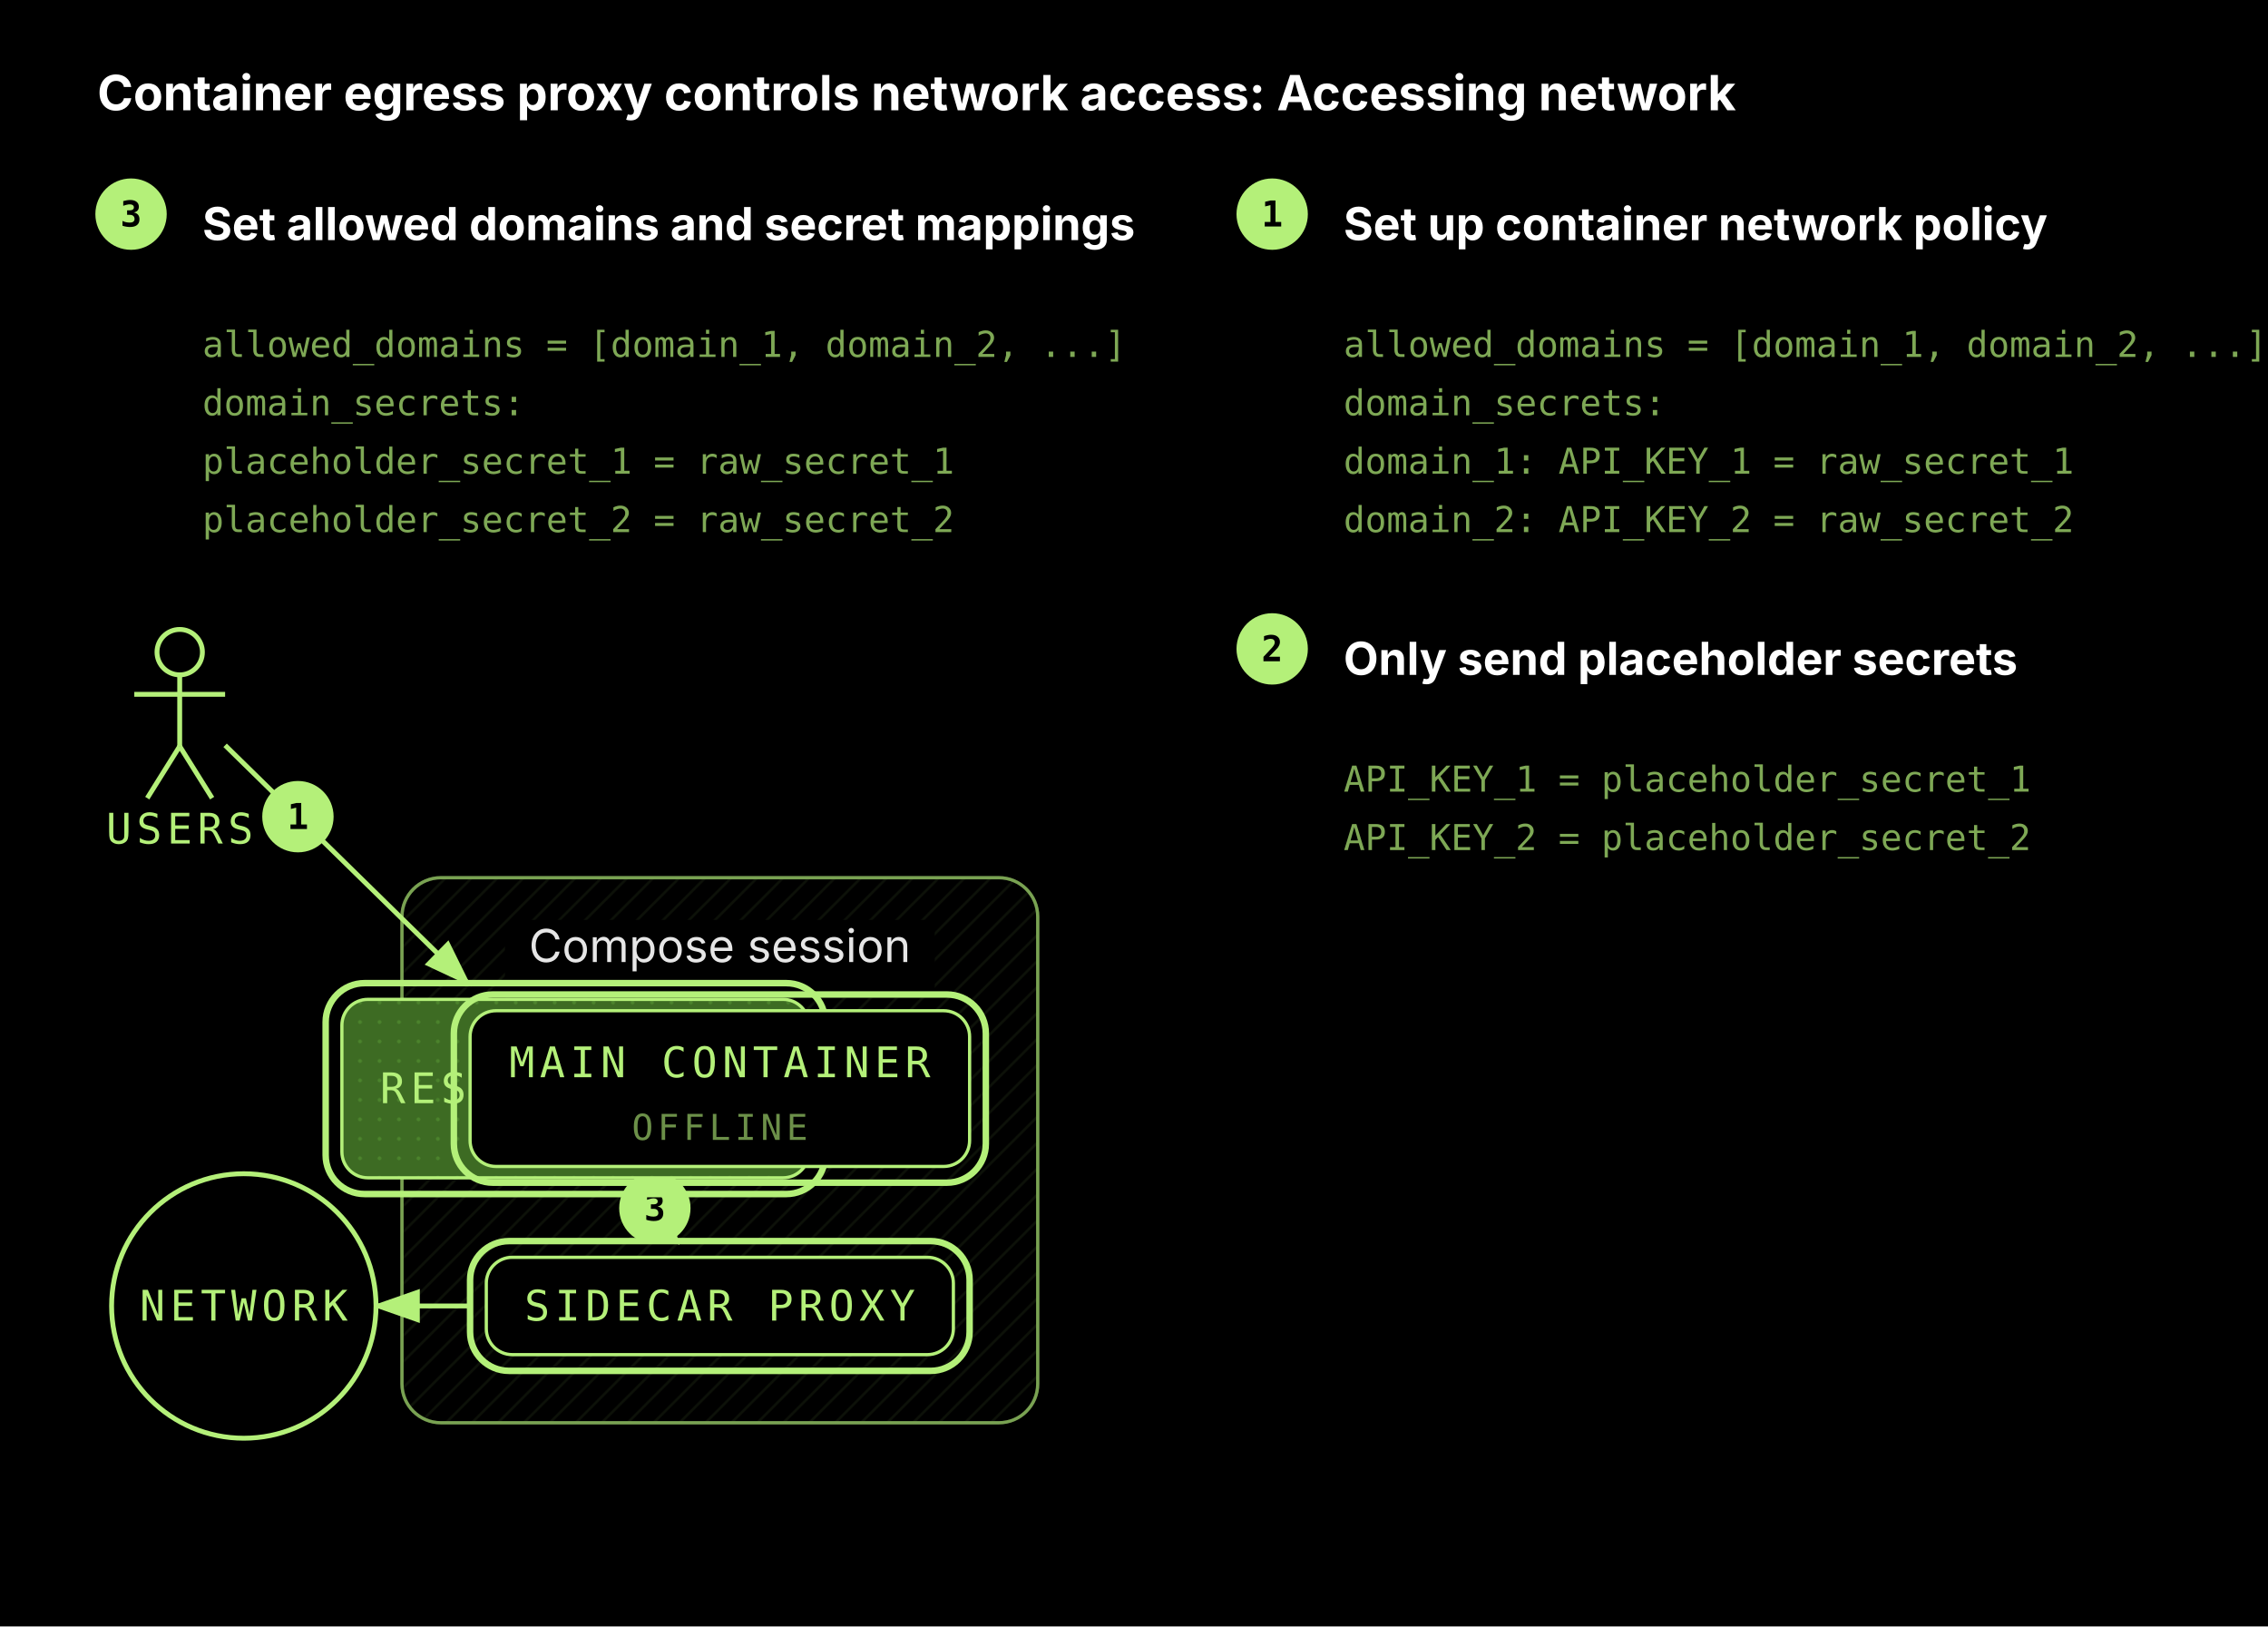
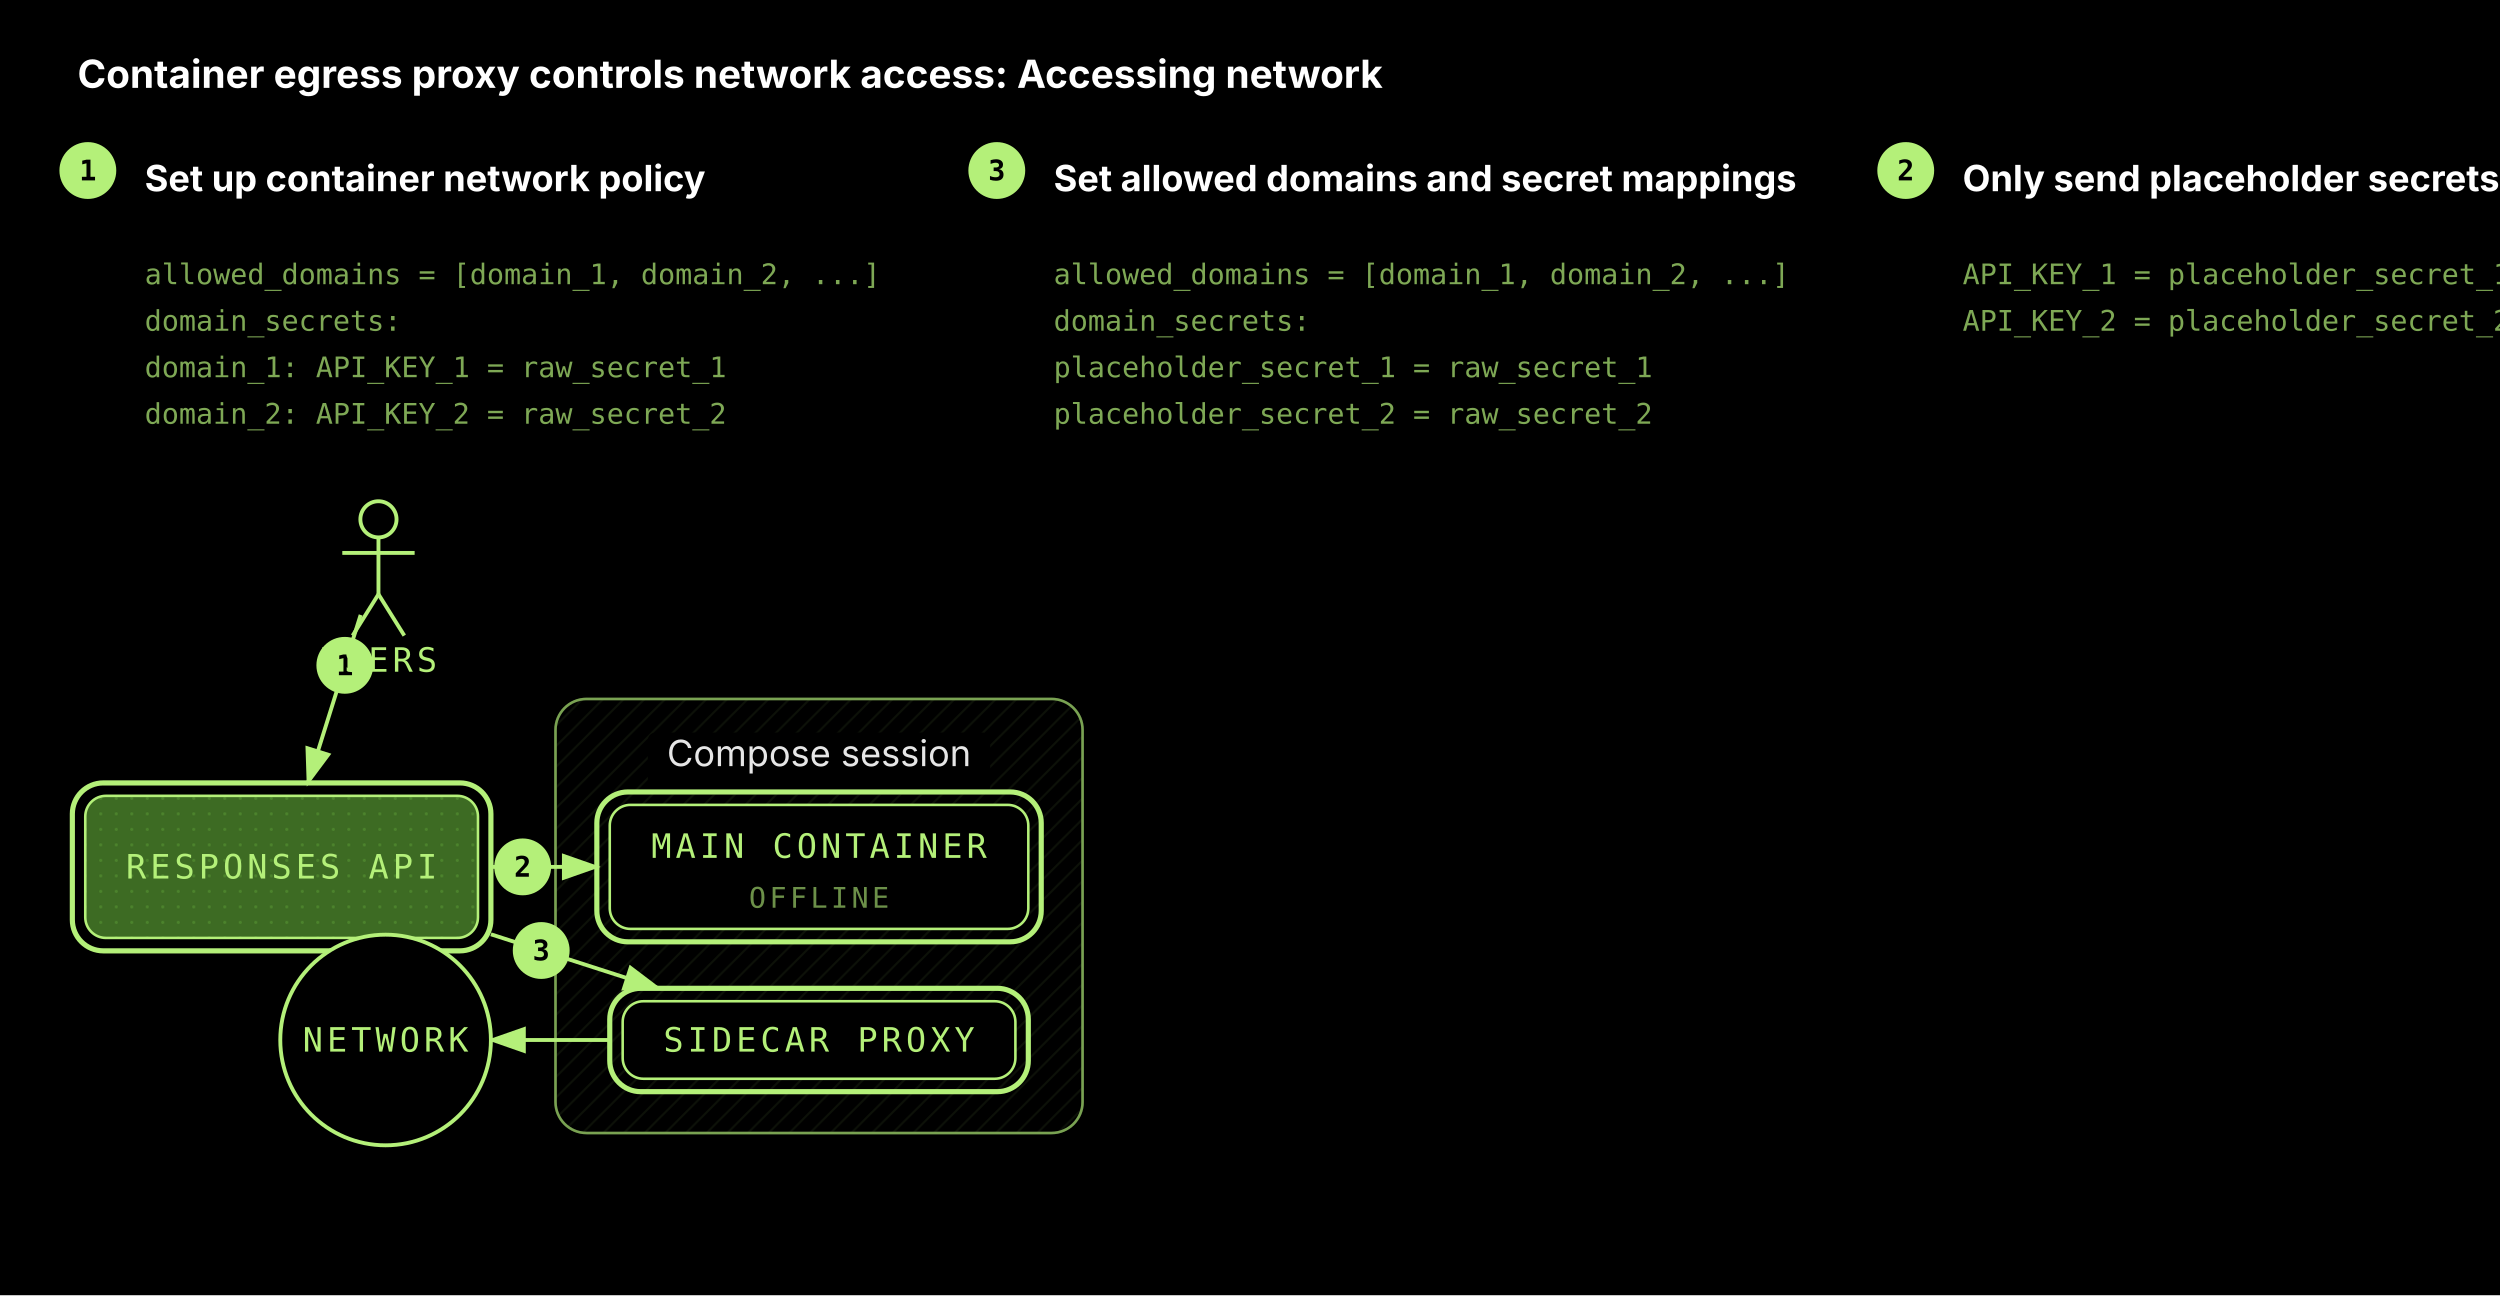
- <svg xmlns="http://www.w3.org/2000/svg" viewBox="0 0 699.2 501.28" width="699.2" height="501.28">
+ <svg xmlns="http://www.w3.org/2000/svg" viewBox="0 0 967.6 501.28" width="967.6" height="501.28">
  <defs>
    <pattern id="dotgrid" width="8" height="8" patternUnits="userSpaceOnUse">
      <rect width="8" height="8" fill="#000000" />
      <circle cx="4" cy="4" r="0.8" fill="#b4f079" opacity="0.7" />
    </pattern>
    <pattern id="crosshatch" width="8" height="8" patternUnits="userSpaceOnUse">
      <rect width="8" height="8" fill="#000000" />
      <path d="M0 8L8 0M-1 1L1 -1M7 9L9 7" stroke="#b4f079" stroke-width="0.8" opacity="0.2" />
    </pattern>
    <pattern id="hero" width="6" height="6" patternUnits="userSpaceOnUse">
      <rect width="6" height="6" fill="#3d6b23" />
      <circle cx="3" cy="3" r="0.6" fill="#5a9a35" opacity="0.5" />
    </pattern>
    <marker id="arrowhead" markerWidth="10" markerHeight="7" refX="9" refY="3.5" orient="auto" markerUnits="strokeWidth">
      <polygon points="0 0, 10 3.5, 0 7" fill="#b4f079" />
    </marker>
    <marker id="arrowhead-reverse" markerWidth="10" markerHeight="7" refX="1" refY="3.5" orient="auto" markerUnits="strokeWidth">
      <polygon points="10 0, 0 3.5, 10 7" fill="#b4f079" />
    </marker>
  </defs>
  <rect width="100%" height="100%" fill="#000000" />
  <g class="diagram">
    <text x="30" y="34" font-family="'Inter', 'Helvetica Neue', Arial, sans-serif" font-size="15" fill="#ffffff" font-weight="700">Container egress proxy controls network access: Accessing network</text>
-     <rect x="123.92" y="270.52" width="196" height="168" rx="12" fill="url(#crosshatch)" stroke="#b4f079" stroke-width="1" opacity="0.35" />
-     <rect x="123.92" y="270.52" width="196" height="168" rx="12" fill="none" stroke="#b4f079" stroke-width="1" opacity="0.5" />
-     <line x1="69.4" y1="229.715" x2="144.226" y2="303.02" stroke="#b4f079" stroke-width="1.5" marker-end="url(#arrowhead)" />
-     <circle cx="91.848" cy="251.707" r="11" fill="#b4f079" stroke="none" />
-     <text x="91.848" y="251.707" font-family="'JetBrains Mono', 'Fira Code', 'SF Mono', 'Cascadia Code', monospace" font-size="11" fill="#000000" text-anchor="middle" dominant-baseline="central" font-weight="700">1</text>
-     <line x1="254.4" y1="335.52" x2="139.92" y2="335.52" stroke="#b4f079" stroke-width="1.5" marker-end="url(#arrowhead)" />
-     <circle cx="220.056" cy="335.52" r="11" fill="#b4f079" stroke="none" />
-     <text x="220.056" y="335.52" font-family="'JetBrains Mono', 'Fira Code', 'SF Mono', 'Cascadia Code', monospace" font-size="11" fill="#000000" text-anchor="middle" dominant-baseline="central" font-weight="700">2</text>
-     <line x1="198.996" y1="368.02" x2="208.63" y2="382.52" stroke="#b4f079" stroke-width="1.5" marker-end="url(#arrowhead)" />
-     <circle cx="201.886" cy="372.37" r="11" fill="#b4f079" stroke="none" />
-     <text x="201.886" y="372.37" font-family="'JetBrains Mono', 'Fira Code', 'SF Mono', 'Cascadia Code', monospace" font-size="11" fill="#000000" text-anchor="middle" dominant-baseline="central" font-weight="700">3</text>
-     <line x1="144.92" y1="402.52" x2="115.92" y2="402.52" stroke="#b4f079" stroke-width="1.5" marker-end="url(#arrowhead)" />
-     <rect x="155.67" y="283.52" width="132.5" height="24" fill="#000000" rx="3" />
-     <text x="221.92" y="296.52" font-family="'Inter', 'Helvetica Neue', Arial, sans-serif" font-size="14" fill="#ffffff" opacity="0.9" text-anchor="middle">Compose session</text>
-     <circle cx="55.4" cy="201" r="7" fill="none" stroke="#b4f079" stroke-width="1.5" />
-     <line x1="55.4" y1="208" x2="55.4" y2="230" stroke="#b4f079" stroke-width="1.5" />
-     <line x1="41.4" y1="214" x2="69.4" y2="214" stroke="#b4f079" stroke-width="1.5" />
-     <line x1="55.4" y1="230" x2="45.4" y2="246" stroke="#b4f079" stroke-width="1.5" />
-     <line x1="55.4" y1="230" x2="65.4" y2="246" stroke="#b4f079" stroke-width="1.5" />
-     <text x="55.4" y="260" font-family="'JetBrains Mono', 'Fira Code', 'SF Mono', 'Cascadia Code', monospace" font-size="13" fill="#b4f079" text-anchor="middle" letter-spacing="0.12em">USERS</text>
-     <rect x="100.4" y="303.02" width="154" height="65" rx="12" fill="none" stroke="#b4f079" stroke-width="2" />
-     <rect x="105.4" y="308.02" width="144" height="55" rx="8" fill="url(#hero)" stroke="#b4f079" stroke-width="1" />
-     <text x="177.4" y="335.52" font-family="'JetBrains Mono', 'Fira Code', 'SF Mono', 'Cascadia Code', monospace" font-size="13" fill="#b4f079" text-anchor="middle" dominant-baseline="central" letter-spacing="0.12em">RESPONSES API</text>
-     <circle cx="75.16" cy="402.52" r="40.76" fill="#000000" stroke="#b4f079" stroke-width="1.5" />
-     <text x="75.16" y="402.52" font-family="'JetBrains Mono', 'Fira Code', 'SF Mono', 'Cascadia Code', monospace" font-size="13" fill="#b4f079" text-anchor="middle" dominant-baseline="central" letter-spacing="0.12em">NETWORK</text>
-     <rect x="139.92" y="306.52" width="164" height="58" rx="12" fill="none" stroke="#b4f079" stroke-width="2" />
-     <rect x="144.92" y="311.52" width="154" height="48" rx="8" fill="#000000" stroke="#b4f079" stroke-width="1" />
-     <text x="221.92" y="327.52" font-family="'JetBrains Mono', 'Fira Code', 'SF Mono', 'Cascadia Code', monospace" font-size="13" fill="#b4f079" text-anchor="middle" dominant-baseline="central" letter-spacing="0.12em">MAIN CONTAINER</text>
-     <text x="221.92" y="347.52" font-family="'JetBrains Mono', 'Fira Code', 'SF Mono', 'Cascadia Code', monospace" font-size="11" fill="#b4f079" opacity="0.6" text-anchor="middle" dominant-baseline="central" letter-spacing="0.12em">OFFLINE</text>
-     <rect x="144.92" y="382.52" width="154" height="40" rx="12" fill="none" stroke="#b4f079" stroke-width="2" />
-     <rect x="149.92" y="387.52" width="144" height="30" rx="8" fill="#000000" stroke="#b4f079" stroke-width="1" />
-     <text x="221.92" y="402.52" font-family="'JetBrains Mono', 'Fira Code', 'SF Mono', 'Cascadia Code', monospace" font-size="13" fill="#b4f079" text-anchor="middle" dominant-baseline="central" letter-spacing="0.12em">SIDECAR PROXY</text>
-     <circle cx="392.2" cy="66" r="11" fill="#b4f079" stroke="none" />
-     <text x="392.2" y="66" font-family="'JetBrains Mono', 'Fira Code', 'SF Mono', 'Cascadia Code', monospace" font-size="11" fill="#000000" text-anchor="middle" dominant-baseline="central" font-weight="700">1</text>
-     <text x="414.2" y="74" font-family="'Inter', 'Helvetica Neue', Arial, sans-serif" font-size="14" fill="#ffffff" font-weight="700">Set up container network policy</text>
-     <text x="414.2" y="110" font-family="'JetBrains Mono', 'Fira Code', 'SF Mono', 'Cascadia Code', monospace" font-size="11" fill="#b4f079" opacity="0.7">allowed_domains = [domain_1, domain_2, ...]</text>
-     <text x="414.2" y="128" font-family="'JetBrains Mono', 'Fira Code', 'SF Mono', 'Cascadia Code', monospace" font-size="11" fill="#b4f079" opacity="0.7">domain_secrets:</text>
-     <text x="414.2" y="146" font-family="'JetBrains Mono', 'Fira Code', 'SF Mono', 'Cascadia Code', monospace" font-size="11" fill="#b4f079" opacity="0.7">  domain_1: API_KEY_1 = raw_secret_1</text>
-     <text x="414.2" y="164" font-family="'JetBrains Mono', 'Fira Code', 'SF Mono', 'Cascadia Code', monospace" font-size="11" fill="#b4f079" opacity="0.7">  domain_2: API_KEY_2 = raw_secret_2</text>
-     <circle cx="392.2" cy="200" r="11" fill="#b4f079" stroke="none" />
-     <text x="392.2" y="200" font-family="'JetBrains Mono', 'Fira Code', 'SF Mono', 'Cascadia Code', monospace" font-size="11" fill="#000000" text-anchor="middle" dominant-baseline="central" font-weight="700">2</text>
-     <text x="414.2" y="208" font-family="'Inter', 'Helvetica Neue', Arial, sans-serif" font-size="14" fill="#ffffff" font-weight="700">Only send placeholder secrets</text>
-     <text x="414.2" y="244" font-family="'JetBrains Mono', 'Fira Code', 'SF Mono', 'Cascadia Code', monospace" font-size="11" fill="#b4f079" opacity="0.7">API_KEY_1 = placeholder_secret_1</text>
-     <text x="414.2" y="262" font-family="'JetBrains Mono', 'Fira Code', 'SF Mono', 'Cascadia Code', monospace" font-size="11" fill="#b4f079" opacity="0.7">API_KEY_2 = placeholder_secret_2</text>
-     <circle cx="40.4" cy="66" r="11" fill="#b4f079" stroke="none" />
-     <text x="40.4" y="66" font-family="'JetBrains Mono', 'Fira Code', 'SF Mono', 'Cascadia Code', monospace" font-size="11" fill="#000000" text-anchor="middle" dominant-baseline="central" font-weight="700">3</text>
-     <text x="62.4" y="74" font-family="'Inter', 'Helvetica Neue', Arial, sans-serif" font-size="14" fill="#ffffff" font-weight="700">Set allowed domains and secret mappings</text>
-     <text x="62.4" y="110" font-family="'JetBrains Mono', 'Fira Code', 'SF Mono', 'Cascadia Code', monospace" font-size="11" fill="#b4f079" opacity="0.7">allowed_domains = [domain_1, domain_2, ...]</text>
-     <text x="62.4" y="128" font-family="'JetBrains Mono', 'Fira Code', 'SF Mono', 'Cascadia Code', monospace" font-size="11" fill="#b4f079" opacity="0.7">domain_secrets:</text>
-     <text x="62.4" y="146" font-family="'JetBrains Mono', 'Fira Code', 'SF Mono', 'Cascadia Code', monospace" font-size="11" fill="#b4f079" opacity="0.7">  placeholder_secret_1 = raw_secret_1</text>
-     <text x="62.4" y="164" font-family="'JetBrains Mono', 'Fira Code', 'SF Mono', 'Cascadia Code', monospace" font-size="11" fill="#b4f079" opacity="0.7">  placeholder_secret_2 = raw_secret_2</text>
+     <rect x="215" y="270.52" width="204" height="168" rx="12" fill="url(#crosshatch)" stroke="#b4f079" stroke-width="1" opacity="0.35" />
+     <rect x="215" y="270.52" width="204" height="168" rx="12" fill="none" stroke="#b4f079" stroke-width="1" opacity="0.5" />
+     <line x1="139.581" y1="238" x2="119.192" y2="303.02" stroke="#b4f079" stroke-width="1.5" marker-end="url(#arrowhead)" />
+     <circle cx="133.464" cy="257.506" r="11" fill="#b4f079" stroke="none" />
+     <text x="133.464" y="257.506" font-family="'JetBrains Mono', 'Fira Code', 'SF Mono', 'Cascadia Code', monospace" font-size="11" fill="#000000" text-anchor="middle" dominant-baseline="central" font-weight="700">1</text>
+     <line x1="190" y1="335.52" x2="231" y2="335.52" stroke="#b4f079" stroke-width="1.5" marker-end="url(#arrowhead)" />
+     <circle cx="202.3" cy="335.52" r="11" fill="#b4f079" stroke="none" />
+     <text x="202.3" y="335.52" font-family="'JetBrains Mono', 'Fira Code', 'SF Mono', 'Cascadia Code', monospace" font-size="11" fill="#000000" text-anchor="middle" dominant-baseline="central" font-weight="700">2</text>
+     <line x1="190" y1="361.611" x2="254.91" y2="382.52" stroke="#b4f079" stroke-width="1.5" marker-end="url(#arrowhead)" />
+     <circle cx="209.473" cy="367.884" r="11" fill="#b4f079" stroke="none" />
+     <text x="209.473" y="367.884" font-family="'JetBrains Mono', 'Fira Code', 'SF Mono', 'Cascadia Code', monospace" font-size="11" fill="#000000" text-anchor="middle" dominant-baseline="central" font-weight="700">3</text>
+     <line x1="236" y1="402.52" x2="190" y2="402.52" stroke="#b4f079" stroke-width="1.5" marker-end="url(#arrowhead)" />
+     <rect x="250.75" y="283.52" width="132.5" height="24" fill="#000000" rx="3" />
+     <text x="317" y="296.52" font-family="'Inter', 'Helvetica Neue', Arial, sans-serif" font-size="14" fill="#ffffff" opacity="0.9" text-anchor="middle">Compose session</text>
+     <circle cx="146.48" cy="201" r="7" fill="none" stroke="#b4f079" stroke-width="1.5" />
+     <line x1="146.48" y1="208" x2="146.48" y2="230" stroke="#b4f079" stroke-width="1.5" />
+     <line x1="132.48" y1="214" x2="160.48" y2="214" stroke="#b4f079" stroke-width="1.5" />
+     <line x1="146.48" y1="230" x2="136.48" y2="246" stroke="#b4f079" stroke-width="1.5" />
+     <line x1="146.48" y1="230" x2="156.48" y2="246" stroke="#b4f079" stroke-width="1.5" />
+     <text x="146.48" y="260" font-family="'JetBrains Mono', 'Fira Code', 'SF Mono', 'Cascadia Code', monospace" font-size="13" fill="#b4f079" text-anchor="middle" letter-spacing="0.12em">USERS</text>
+     <rect x="28" y="303.02" width="162" height="65" rx="12" fill="none" stroke="#b4f079" stroke-width="2" />
+     <rect x="33" y="308.02" width="152" height="55" rx="8" fill="url(#hero)" stroke="#b4f079" stroke-width="1" />
+     <text x="109" y="335.52" font-family="'JetBrains Mono', 'Fira Code', 'SF Mono', 'Cascadia Code', monospace" font-size="13" fill="#b4f079" text-anchor="middle" dominant-baseline="central" letter-spacing="0.12em">RESPONSES API</text>
+     <circle cx="149.24" cy="402.52" r="40.76" fill="#000000" stroke="#b4f079" stroke-width="1.5" />
+     <text x="149.24" y="402.52" font-family="'JetBrains Mono', 'Fira Code', 'SF Mono', 'Cascadia Code', monospace" font-size="13" fill="#b4f079" text-anchor="middle" dominant-baseline="central" letter-spacing="0.12em">NETWORK</text>
+     <rect x="231" y="306.52" width="172" height="58" rx="12" fill="none" stroke="#b4f079" stroke-width="2" />
+     <rect x="236" y="311.52" width="162" height="48" rx="8" fill="#000000" stroke="#b4f079" stroke-width="1" />
+     <text x="317" y="327.52" font-family="'JetBrains Mono', 'Fira Code', 'SF Mono', 'Cascadia Code', monospace" font-size="13" fill="#b4f079" text-anchor="middle" dominant-baseline="central" letter-spacing="0.12em">MAIN CONTAINER</text>
+     <text x="317" y="347.52" font-family="'JetBrains Mono', 'Fira Code', 'SF Mono', 'Cascadia Code', monospace" font-size="11" fill="#b4f079" opacity="0.6" text-anchor="middle" dominant-baseline="central" letter-spacing="0.12em">OFFLINE</text>
+     <rect x="236" y="382.52" width="162" height="40" rx="12" fill="none" stroke="#b4f079" stroke-width="2" />
+     <rect x="241" y="387.52" width="152" height="30" rx="8" fill="#000000" stroke="#b4f079" stroke-width="1" />
+     <text x="317" y="402.52" font-family="'JetBrains Mono', 'Fira Code', 'SF Mono', 'Cascadia Code', monospace" font-size="13" fill="#b4f079" text-anchor="middle" dominant-baseline="central" letter-spacing="0.12em">SIDECAR PROXY</text>
+     <circle cx="34" cy="66" r="11" fill="#b4f079" stroke="none" />
+     <text x="34" y="66" font-family="'JetBrains Mono', 'Fira Code', 'SF Mono', 'Cascadia Code', monospace" font-size="11" fill="#000000" text-anchor="middle" dominant-baseline="central" font-weight="700">1</text>
+     <text x="56" y="74" font-family="'Inter', 'Helvetica Neue', Arial, sans-serif" font-size="14" fill="#ffffff" font-weight="700">Set up container network policy</text>
+     <text x="56" y="110" font-family="'JetBrains Mono', 'Fira Code', 'SF Mono', 'Cascadia Code', monospace" font-size="11" fill="#b4f079" opacity="0.7">allowed_domains = [domain_1, domain_2, ...]</text>
+     <text x="56" y="128" font-family="'JetBrains Mono', 'Fira Code', 'SF Mono', 'Cascadia Code', monospace" font-size="11" fill="#b4f079" opacity="0.7">domain_secrets:</text>
+     <text x="56" y="146" font-family="'JetBrains Mono', 'Fira Code', 'SF Mono', 'Cascadia Code', monospace" font-size="11" fill="#b4f079" opacity="0.7">  domain_1: API_KEY_1 = raw_secret_1</text>
+     <text x="56" y="164" font-family="'JetBrains Mono', 'Fira Code', 'SF Mono', 'Cascadia Code', monospace" font-size="11" fill="#b4f079" opacity="0.7">  domain_2: API_KEY_2 = raw_secret_2</text>
+     <circle cx="737.6" cy="66" r="11" fill="#b4f079" stroke="none" />
+     <text x="737.6" y="66" font-family="'JetBrains Mono', 'Fira Code', 'SF Mono', 'Cascadia Code', monospace" font-size="11" fill="#000000" text-anchor="middle" dominant-baseline="central" font-weight="700">2</text>
+     <text x="759.6" y="74" font-family="'Inter', 'Helvetica Neue', Arial, sans-serif" font-size="14" fill="#ffffff" font-weight="700">Only send placeholder secrets</text>
+     <text x="759.6" y="110" font-family="'JetBrains Mono', 'Fira Code', 'SF Mono', 'Cascadia Code', monospace" font-size="11" fill="#b4f079" opacity="0.7">API_KEY_1 = placeholder_secret_1</text>
+     <text x="759.6" y="128" font-family="'JetBrains Mono', 'Fira Code', 'SF Mono', 'Cascadia Code', monospace" font-size="11" fill="#b4f079" opacity="0.7">API_KEY_2 = placeholder_secret_2</text>
+     <circle cx="385.8" cy="66" r="11" fill="#b4f079" stroke="none" />
+     <text x="385.8" y="66" font-family="'JetBrains Mono', 'Fira Code', 'SF Mono', 'Cascadia Code', monospace" font-size="11" fill="#000000" text-anchor="middle" dominant-baseline="central" font-weight="700">3</text>
+     <text x="407.8" y="74" font-family="'Inter', 'Helvetica Neue', Arial, sans-serif" font-size="14" fill="#ffffff" font-weight="700">Set allowed domains and secret mappings</text>
+     <text x="407.8" y="110" font-family="'JetBrains Mono', 'Fira Code', 'SF Mono', 'Cascadia Code', monospace" font-size="11" fill="#b4f079" opacity="0.7">allowed_domains = [domain_1, domain_2, ...]</text>
+     <text x="407.8" y="128" font-family="'JetBrains Mono', 'Fira Code', 'SF Mono', 'Cascadia Code', monospace" font-size="11" fill="#b4f079" opacity="0.7">domain_secrets:</text>
+     <text x="407.8" y="146" font-family="'JetBrains Mono', 'Fira Code', 'SF Mono', 'Cascadia Code', monospace" font-size="11" fill="#b4f079" opacity="0.7">  placeholder_secret_1 = raw_secret_1</text>
+     <text x="407.8" y="164" font-family="'JetBrains Mono', 'Fira Code', 'SF Mono', 'Cascadia Code', monospace" font-size="11" fill="#b4f079" opacity="0.7">  placeholder_secret_2 = raw_secret_2</text>
  </g>
</svg>
